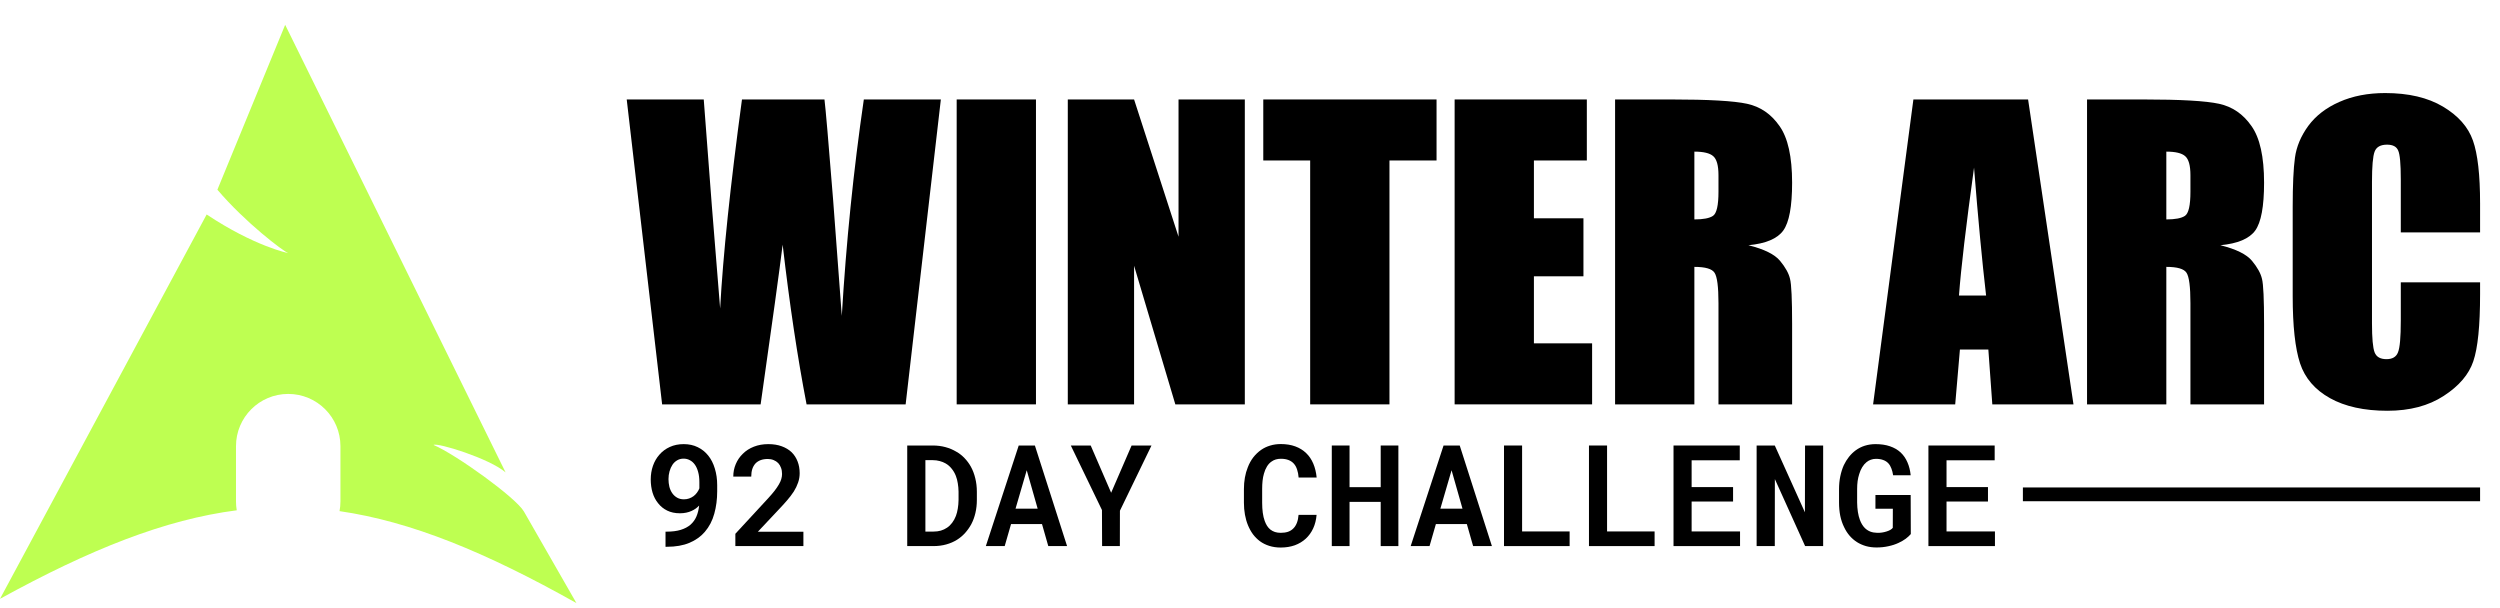
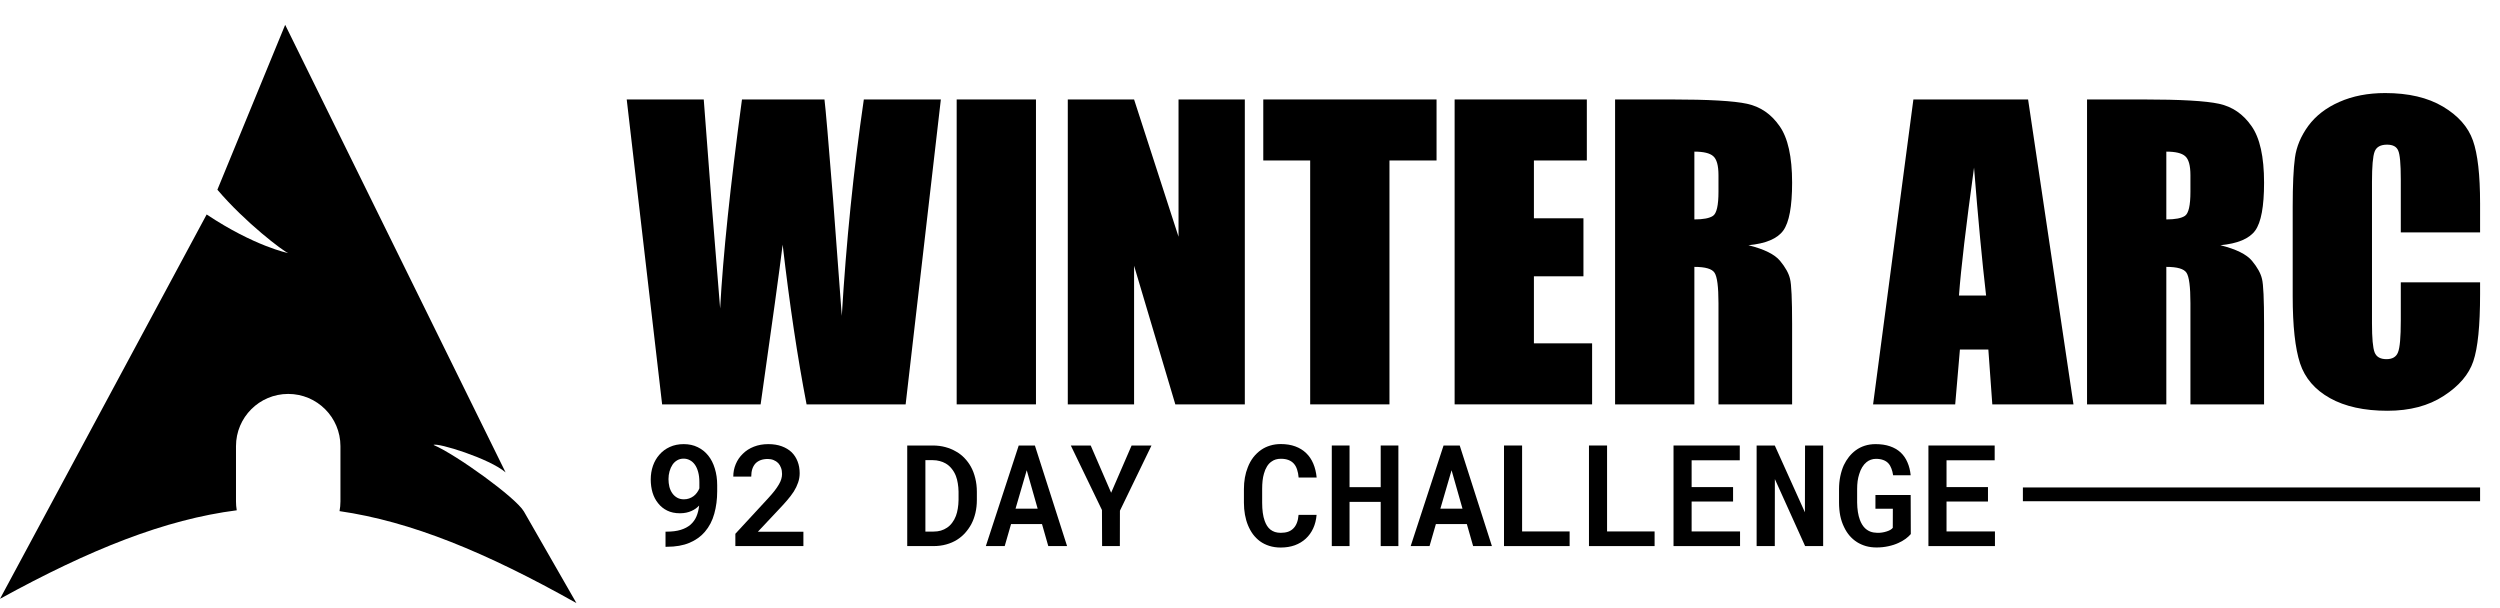
<svg xmlns="http://www.w3.org/2000/svg" width="461" height="112" viewBox="0 0 461 112" fill="none">
-   <path d="M93.233 87.115C90.298 84.548 80.606 81.564 79.946 82.049C84.12 83.826 95.157 91.782 96.611 94.322L106.295 111.212C89.566 101.81 75.794 96.163 62.61 94.252C62.719 93.674 62.778 93.078 62.778 92.468V82.27C62.778 76.951 58.466 72.64 53.148 72.64C47.829 72.64 43.517 76.952 43.517 82.27V92.468C43.517 93.023 43.566 93.567 43.656 94.097C30.458 95.796 16.701 101.244 0 110.424L38.108 39.548C46.931 45.424 53.154 46.676 53.159 46.677C52.268 46.363 45.204 41.016 40.086 34.981L52.585 4.579L93.233 87.115Z" fill="#BEFF51" />
-   <path d="M457.328 42.858H442.707V33.065C442.707 30.217 442.545 28.446 442.221 27.751C441.92 27.034 441.237 26.675 440.172 26.675C438.968 26.675 438.204 27.103 437.88 27.96C437.556 28.816 437.394 30.669 437.394 33.516V59.632C437.394 62.364 437.556 64.147 437.88 64.98C438.204 65.814 438.933 66.23 440.068 66.23C441.156 66.23 441.862 65.814 442.186 64.98C442.534 64.147 442.707 62.19 442.707 59.111V52.061H457.328V54.249C457.328 60.06 456.911 64.181 456.078 66.612C455.267 69.043 453.45 71.173 450.625 73.002C447.824 74.831 444.363 75.746 440.242 75.746C435.958 75.746 432.428 74.97 429.649 73.419C426.871 71.868 425.031 69.726 424.128 66.994C423.225 64.239 422.773 60.106 422.773 54.596V38.17C422.773 34.118 422.912 31.085 423.19 29.071C423.468 27.034 424.29 25.077 425.656 23.202C427.045 21.327 428.955 19.857 431.386 18.791C433.84 17.703 436.653 17.159 439.825 17.159C444.131 17.159 447.685 17.993 450.486 19.66C453.288 21.327 455.128 23.41 456.008 25.911C456.888 28.388 457.328 32.255 457.328 37.51V42.858Z" fill="black" />
-   <path d="M384.85 18.34H395.199C402.098 18.34 406.764 18.606 409.195 19.139C411.649 19.671 413.64 21.037 415.168 23.237C416.719 25.413 417.495 28.897 417.495 33.69C417.495 38.066 416.95 41.006 415.862 42.511C414.774 44.016 412.633 44.919 409.438 45.22C412.332 45.937 414.276 46.898 415.272 48.102C416.268 49.306 416.881 50.417 417.113 51.436C417.367 52.432 417.495 55.198 417.495 59.736V74.565H403.916V55.881C403.916 52.871 403.673 51.008 403.187 50.29C402.723 49.572 401.485 49.213 399.471 49.213V74.565H384.85V18.34ZM399.471 27.96V40.462C401.114 40.462 402.26 40.242 402.909 39.802C403.58 39.339 403.916 37.869 403.916 35.392V32.301C403.916 30.518 403.592 29.349 402.943 28.793C402.318 28.238 401.161 27.96 399.471 27.96Z" fill="black" />
-   <path d="M373.98 18.34L382.35 74.565H367.382L366.652 64.459H361.409L360.54 74.565H345.399L352.831 18.34H373.98ZM366.236 54.492C365.495 48.125 364.754 40.265 364.013 30.912C362.531 41.654 361.605 49.514 361.235 54.492H366.236Z" fill="black" />
-   <path d="M297.821 18.34H308.17C315.069 18.34 319.735 18.606 322.166 19.139C324.62 19.671 326.611 21.037 328.139 23.237C329.69 25.413 330.466 28.897 330.466 33.69C330.466 38.066 329.922 41.006 328.833 42.511C327.745 44.016 325.604 44.919 322.409 45.22C325.303 45.937 327.247 46.898 328.243 48.102C329.239 49.306 329.852 50.417 330.084 51.436C330.338 52.432 330.466 55.198 330.466 59.736V74.565H316.887V55.881C316.887 52.871 316.644 51.008 316.158 50.29C315.695 49.572 314.456 49.213 312.442 49.213V74.565H297.821V18.34ZM312.442 27.96V40.462C314.085 40.462 315.232 40.242 315.88 39.802C316.551 39.339 316.887 37.869 316.887 35.392V32.301C316.887 30.518 316.563 29.349 315.915 28.793C315.289 28.238 314.132 27.96 312.442 27.96Z" fill="black" />
-   <path d="M268.233 18.34H292.612V29.592H282.853V40.254H291.987V50.95H282.853V63.313H293.584V74.565H268.233V18.34Z" fill="black" />
-   <path d="M264.899 18.34V29.592H256.217V74.565H241.596V29.592H232.949V18.34H264.899Z" fill="black" />
-   <path d="M229.545 18.34V74.565H216.731L209.125 49.005V74.565H196.901V18.34H209.125L217.321 43.657V18.34H229.545Z" fill="black" />
+   <path d="M93.233 87.115C90.298 84.548 80.606 81.564 79.946 82.049C84.12 83.826 95.157 91.782 96.611 94.322L106.295 111.212C89.566 101.81 75.794 96.163 62.61 94.252C62.719 93.674 62.778 93.078 62.778 92.468V82.27C62.778 76.951 58.466 72.64 53.148 72.64C47.829 72.64 43.517 76.952 43.517 82.27V92.468C43.517 93.023 43.566 93.567 43.656 94.097C30.458 95.796 16.701 101.244 0 110.424L38.108 39.548C46.931 45.424 53.154 46.676 53.159 46.677C52.268 46.363 45.204 41.016 40.086 34.981L52.585 4.579L93.233 87.115Z" fill="black" />
+   <path d="M457.328 42.858H442.707V33.065C442.707 30.217 442.545 28.446 442.221 27.751C441.92 27.034 441.237 26.675 440.172 26.675C438.968 26.675 438.204 27.103 437.88 27.96C437.556 28.816 437.394 30.669 437.394 33.516V59.632C437.394 62.364 437.556 64.147 437.88 64.98C438.204 65.813 438.934 66.23 440.068 66.23C441.156 66.23 441.862 65.813 442.187 64.98C442.534 64.147 442.707 62.19 442.707 59.111V52.061H457.328V54.249C457.328 60.06 456.911 64.181 456.078 66.612C455.267 69.043 453.45 71.173 450.625 73.002C447.824 74.831 444.363 75.746 440.242 75.746C435.959 75.746 432.428 74.97 429.65 73.419C426.871 71.868 425.031 69.726 424.128 66.994C423.225 64.239 422.773 60.106 422.773 54.596V38.17C422.773 34.118 422.912 31.085 423.19 29.071C423.468 27.034 424.29 25.077 425.656 23.202C427.045 21.327 428.955 19.856 431.386 18.791C433.84 17.703 436.653 17.159 439.825 17.159C444.131 17.159 447.685 17.993 450.487 19.66C453.288 21.327 455.129 23.41 456.008 25.911C456.888 28.388 457.328 32.254 457.328 37.51V42.858Z" fill="black" />
+   <path d="M384.85 18.34H395.199C402.098 18.34 406.763 18.606 409.194 19.139C411.648 19.671 413.639 21.037 415.167 23.236C416.719 25.413 417.494 28.897 417.494 33.69C417.494 38.066 416.95 41.006 415.862 42.511C414.774 44.016 412.632 44.919 409.437 45.219C412.331 45.937 414.276 46.898 415.272 48.102C416.267 49.306 416.881 50.417 417.112 51.436C417.367 52.431 417.494 55.198 417.494 59.736V74.565H403.915V55.881C403.915 52.871 403.672 51.008 403.186 50.29C402.723 49.572 401.484 49.213 399.47 49.213V74.565H384.85V18.34ZM399.47 27.96V40.462C401.114 40.462 402.26 40.242 402.908 39.802C403.58 39.339 403.915 37.869 403.915 35.391V32.301C403.915 30.518 403.591 29.349 402.943 28.793C402.318 28.237 401.16 27.96 399.47 27.96Z" fill="black" />
+   <path d="M373.98 18.34L382.349 74.565H367.381L366.652 64.459H361.408L360.54 74.565H345.398L352.83 18.34H373.98ZM366.235 54.492C365.494 48.125 364.754 40.265 364.013 30.912C362.531 41.654 361.605 49.514 361.234 54.492H366.235Z" fill="black" />
+   <path d="M297.821 18.34H308.17C315.07 18.34 319.735 18.606 322.166 19.139C324.62 19.671 326.611 21.037 328.139 23.236C329.69 25.413 330.466 28.897 330.466 33.69C330.466 38.066 329.922 41.006 328.834 42.511C327.745 44.016 325.604 44.919 322.409 45.219C325.303 45.937 327.248 46.898 328.243 48.102C329.239 49.306 329.852 50.417 330.084 51.436C330.338 52.431 330.466 55.198 330.466 59.736V74.565H316.887V55.881C316.887 52.871 316.644 51.008 316.158 50.29C315.695 49.572 314.456 49.213 312.442 49.213V74.565H297.821V18.34ZM312.442 27.96V40.462C314.086 40.462 315.232 40.242 315.88 39.802C316.551 39.339 316.887 37.869 316.887 35.391V32.301C316.887 30.518 316.563 29.349 315.915 28.793C315.29 28.237 314.132 27.96 312.442 27.96Z" fill="black" />
+   <path d="M268.232 18.34H292.612V29.592H282.853V40.253H291.987V50.95H282.853V63.313H293.584V74.565H268.232V18.34Z" fill="black" />
+   <path d="M264.899 18.34V29.592H256.217V74.565H241.597V29.592H232.949V18.34H264.899Z" fill="black" />
+   <path d="M229.545 18.34V74.565H216.73L209.125 49.005V74.565H196.9V18.34H209.125L217.321 43.657V18.34H229.545Z" fill="black" />
  <path d="M191.032 18.34V74.565H176.411V18.34H191.032Z" fill="black" />
-   <path d="M173.494 18.34L167 74.565H148.733C147.066 65.929 145.596 56.113 144.322 45.115C143.744 49.815 142.389 59.632 140.259 74.565H122.096L115.567 18.34H129.771L131.265 37.962L132.793 56.888C133.325 47.095 134.668 34.246 136.821 18.34H152.032C152.24 19.984 152.773 26.166 153.63 36.885L155.227 58.243C156.037 44.652 157.392 31.352 159.29 18.34H173.494Z" fill="black" />
-   <path d="M366.582 92.482H358.939V97.998H367.868V100.699H355.601V82.152H367.817V84.878H358.939V89.82H366.582V92.482Z" fill="black" />
-   <path d="M352.353 98.482C352.107 98.771 351.793 99.059 351.41 99.348C351.028 99.628 350.587 99.883 350.086 100.112C349.525 100.376 348.901 100.58 348.213 100.724C347.534 100.877 346.808 100.953 346.035 100.953C345.338 100.953 344.685 100.868 344.073 100.698C343.47 100.52 342.918 100.274 342.417 99.96C341.916 99.637 341.466 99.246 341.067 98.788C340.668 98.321 340.332 97.798 340.061 97.221C339.746 96.593 339.509 95.896 339.347 95.132C339.194 94.359 339.118 93.535 339.118 92.661V90.215C339.118 89.374 339.194 88.584 339.347 87.846C339.5 87.098 339.717 86.41 339.997 85.782C340.269 85.213 340.587 84.699 340.952 84.241C341.317 83.782 341.729 83.383 342.188 83.043C342.697 82.67 343.258 82.385 343.869 82.19C344.489 81.995 345.152 81.897 345.856 81.897C346.859 81.897 347.742 82.028 348.506 82.292C349.279 82.555 349.933 82.933 350.468 83.425C351.003 83.927 351.423 84.534 351.729 85.247C352.043 85.96 352.243 86.759 352.328 87.642H349.092C349.024 87.175 348.918 86.759 348.774 86.393C348.638 86.02 348.455 85.706 348.226 85.451C347.971 85.171 347.653 84.963 347.27 84.827C346.897 84.682 346.447 84.61 345.92 84.61C345.589 84.61 345.275 84.665 344.978 84.776C344.689 84.878 344.426 85.026 344.188 85.222C343.891 85.459 343.627 85.765 343.398 86.139C343.169 86.512 342.982 86.941 342.838 87.425C342.71 87.816 342.612 88.245 342.545 88.712C342.485 89.179 342.455 89.671 342.455 90.189V92.661C342.464 93.289 342.511 93.875 342.596 94.418C342.68 94.954 342.804 95.438 342.965 95.871C343.075 96.168 343.207 96.444 343.36 96.699C343.513 96.953 343.687 97.178 343.882 97.374C344.171 97.654 344.502 97.871 344.876 98.023C345.258 98.168 345.687 98.244 346.162 98.253C346.451 98.261 346.74 98.244 347.028 98.202C347.317 98.159 347.593 98.096 347.856 98.011C348.111 97.934 348.34 97.841 348.544 97.73C348.748 97.612 348.909 97.48 349.028 97.336L349.041 93.807H345.831V91.272H352.328L352.353 98.482Z" fill="black" />
-   <path d="M336.189 100.699H332.864L327.285 88.343L327.272 100.699H323.922V82.152H327.272L332.826 94.47L332.851 82.152H336.189V100.699Z" fill="black" />
-   <path d="M319.578 92.482H311.935V97.998H320.864V100.699H308.597V82.152H320.813V84.878H311.935V89.82H319.578V92.482Z" fill="black" />
-   <path d="M296.343 97.998H305.107V100.699H293.006V82.152H296.343V97.998Z" fill="black" />
-   <path d="M280.675 97.998H289.439V100.699H277.338V82.152H280.675V97.998Z" fill="black" />
-   <path d="M270.485 96.635H264.778L263.606 100.699H260.129L266.192 82.152H269.173L275.109 100.699H271.644L270.485 96.635ZM265.606 93.794H269.682L267.67 86.712L265.606 93.794Z" fill="black" />
-   <path d="M257.861 100.699H254.601V92.546H248.856V100.699H245.582V82.152H248.856V89.833H254.601V82.152H257.861V100.699Z" fill="black" />
-   <path d="M242.779 94.941C242.703 95.858 242.495 96.686 242.155 97.425C241.815 98.164 241.361 98.796 240.792 99.323C240.223 99.849 239.548 100.257 238.767 100.546C237.986 100.826 237.119 100.966 236.168 100.966C235.404 100.966 234.699 100.864 234.054 100.66C233.408 100.456 232.831 100.168 232.321 99.794C231.846 99.437 231.421 99.013 231.047 98.52C230.682 98.019 230.377 97.467 230.13 96.864C229.884 96.27 229.697 95.62 229.57 94.915C229.442 94.21 229.379 93.472 229.379 92.699V90.177C229.379 89.446 229.438 88.746 229.557 88.075C229.676 87.396 229.854 86.763 230.092 86.177C230.355 85.489 230.695 84.873 231.111 84.33C231.536 83.786 232.024 83.324 232.576 82.941C233.069 82.602 233.616 82.343 234.219 82.164C234.822 81.978 235.476 81.884 236.181 81.884C237.183 81.884 238.075 82.028 238.856 82.317C239.637 82.606 240.304 83.018 240.856 83.553C241.408 84.079 241.845 84.725 242.168 85.489C242.491 86.253 242.699 87.111 242.792 88.062H239.467C239.425 87.51 239.332 87.022 239.187 86.597C239.051 86.164 238.852 85.799 238.588 85.502C238.325 85.205 237.994 84.98 237.595 84.827C237.204 84.674 236.733 84.597 236.181 84.597C235.85 84.597 235.54 84.64 235.251 84.725C234.971 84.81 234.72 84.933 234.499 85.094C234.16 85.315 233.871 85.621 233.633 86.011C233.396 86.394 233.209 86.835 233.073 87.336C232.954 87.735 232.869 88.173 232.818 88.648C232.767 89.124 232.742 89.625 232.742 90.151V92.699C232.742 93.378 232.78 93.998 232.856 94.559C232.933 95.119 233.052 95.62 233.213 96.062C233.332 96.393 233.476 96.695 233.646 96.966C233.824 97.238 234.028 97.467 234.257 97.654C234.512 97.849 234.792 97.998 235.098 98.1C235.412 98.202 235.769 98.253 236.168 98.253C236.669 98.253 237.115 98.189 237.506 98.062C237.896 97.926 238.228 97.718 238.499 97.438C238.771 97.166 238.988 96.822 239.149 96.406C239.31 95.99 239.412 95.501 239.455 94.941H242.779Z" fill="black" />
-   <path d="M204.896 90.865L208.666 82.152H212.335L206.514 94.177L206.501 100.699H203.227L203.202 94.049L197.457 82.152H201.125L204.896 90.865Z" fill="black" />
-   <path d="M192.145 96.635H186.438L185.266 100.699H181.789L187.852 82.152H190.833L196.769 100.699H193.304L192.145 96.635ZM187.266 93.794H191.343L189.33 86.712L187.266 93.794Z" fill="black" />
-   <path d="M167.293 100.699V82.152H171.993C172.825 82.152 173.602 82.249 174.324 82.445C175.046 82.64 175.709 82.916 176.311 83.273C176.889 83.595 177.403 83.995 177.853 84.47C178.311 84.946 178.702 85.472 179.025 86.05C179.381 86.695 179.653 87.408 179.84 88.19C180.035 88.971 180.133 89.803 180.133 90.686V92.189C180.133 93.03 180.044 93.833 179.865 94.597C179.687 95.353 179.432 96.045 179.101 96.673C178.778 97.259 178.396 97.799 177.955 98.291C177.513 98.775 177.029 99.183 176.503 99.514C175.9 99.896 175.229 100.189 174.49 100.393C173.76 100.597 172.974 100.699 172.133 100.699H167.293ZM170.643 84.852V98.023H172.133C172.626 98.023 173.08 97.964 173.496 97.845C173.912 97.718 174.29 97.54 174.63 97.31C174.987 97.072 175.301 96.771 175.573 96.406C175.853 96.041 176.086 95.616 176.273 95.132C176.426 94.724 176.541 94.274 176.617 93.782C176.702 93.289 176.749 92.758 176.757 92.189V90.661C176.749 90.117 176.702 89.604 176.617 89.12C176.541 88.627 176.422 88.173 176.26 87.757C176.065 87.255 175.806 86.81 175.483 86.419C175.169 86.02 174.796 85.697 174.362 85.451C174.04 85.264 173.679 85.12 173.28 85.018C172.889 84.907 172.46 84.852 171.993 84.852H170.643Z" fill="black" />
-   <path d="M148.147 100.698H135.6V98.431L141.612 91.922C142.096 91.395 142.504 90.92 142.835 90.495C143.166 90.062 143.434 89.667 143.638 89.311C143.841 88.962 143.986 88.635 144.071 88.33C144.164 88.015 144.211 87.71 144.211 87.412C144.211 86.979 144.147 86.597 144.02 86.266C143.901 85.926 143.727 85.633 143.497 85.387C143.26 85.149 142.979 84.967 142.657 84.839C142.334 84.704 141.977 84.636 141.587 84.636C141.077 84.636 140.631 84.708 140.249 84.852C139.876 84.996 139.561 85.2 139.307 85.464C139.052 85.744 138.856 86.088 138.721 86.495C138.593 86.903 138.53 87.366 138.53 87.884H135.218C135.218 87.069 135.37 86.3 135.676 85.578C135.982 84.848 136.419 84.211 136.988 83.668C137.54 83.115 138.215 82.682 139.014 82.368C139.812 82.054 140.699 81.897 141.676 81.897C142.602 81.897 143.425 82.028 144.147 82.292C144.869 82.555 145.476 82.92 145.969 83.387C146.453 83.863 146.822 84.432 147.077 85.094C147.332 85.748 147.459 86.47 147.459 87.26C147.459 87.863 147.361 88.44 147.166 88.992C146.979 89.544 146.716 90.092 146.376 90.635C146.028 91.17 145.612 91.718 145.128 92.278C144.652 92.831 144.13 93.404 143.561 93.998L139.752 98.049H148.147V100.698Z" fill="black" />
-   <path d="M122.964 98.036C123.957 98.036 124.811 97.926 125.524 97.705C126.246 97.484 126.849 97.166 127.333 96.75C127.817 96.317 128.182 95.807 128.429 95.221C128.675 94.635 128.836 93.994 128.913 93.298V93.234C128.726 93.429 128.518 93.612 128.288 93.782C128.059 93.943 127.804 94.087 127.524 94.215C127.235 94.351 126.909 94.457 126.543 94.533C126.187 94.61 125.796 94.648 125.371 94.648C124.48 94.648 123.698 94.482 123.028 94.151C122.357 93.82 121.8 93.37 121.359 92.801C120.9 92.24 120.556 91.582 120.327 90.826C120.106 90.07 119.996 89.268 119.996 88.419C119.996 87.527 120.132 86.686 120.404 85.897C120.684 85.098 121.087 84.406 121.614 83.82C122.132 83.226 122.764 82.759 123.512 82.419C124.267 82.071 125.121 81.897 126.072 81.897C127.04 81.897 127.902 82.084 128.658 82.457C129.414 82.823 130.055 83.332 130.581 83.986C131.125 84.657 131.537 85.463 131.817 86.406C132.106 87.349 132.25 88.364 132.25 89.451V90.597C132.25 92.066 132.072 93.442 131.715 94.724C131.367 96.007 130.785 97.123 129.97 98.074C129.24 98.932 128.293 99.607 127.129 100.1C125.974 100.584 124.59 100.826 122.977 100.826H122.722V98.036H122.964ZM126.11 92.075C126.45 92.075 126.768 92.024 127.066 91.922C127.363 91.82 127.639 91.676 127.894 91.489C128.131 91.31 128.339 91.098 128.518 90.852C128.705 90.606 128.853 90.338 128.964 90.049V88.89C128.964 88.177 128.887 87.553 128.734 87.018C128.59 86.483 128.386 86.032 128.123 85.667C127.86 85.302 127.55 85.031 127.193 84.852C126.845 84.665 126.467 84.572 126.059 84.572C125.618 84.572 125.223 84.674 124.875 84.878C124.526 85.081 124.238 85.353 124.008 85.693C123.771 86.049 123.588 86.457 123.461 86.916C123.333 87.366 123.27 87.846 123.27 88.355C123.27 88.839 123.325 89.311 123.435 89.769C123.554 90.219 123.732 90.614 123.97 90.954C124.208 91.293 124.505 91.565 124.862 91.769C125.219 91.973 125.635 92.075 126.11 92.075Z" fill="black" />
+   <path d="M173.494 18.34L167 74.565H148.733C147.066 65.929 145.596 56.113 144.322 45.115C143.744 49.815 142.389 59.632 140.259 74.565H122.096L115.567 18.34H129.771L131.265 37.961L132.793 56.888C133.325 47.095 134.668 34.245 136.821 18.34H152.032C152.24 19.984 152.773 26.165 153.63 36.885L155.227 58.243C156.037 44.652 157.392 31.351 159.29 18.34H173.494Z" fill="black" />
+   <path d="M366.582 92.482H358.939V97.998H367.868V100.698H355.602V82.151H367.818V84.877H358.939V89.82H366.582V92.482Z" fill="black" />
+   <path d="M352.353 98.482C352.107 98.77 351.793 99.059 351.411 99.348C351.028 99.628 350.587 99.883 350.086 100.112C349.525 100.375 348.901 100.579 348.213 100.724C347.534 100.876 346.808 100.953 346.035 100.953C345.339 100.953 344.685 100.868 344.073 100.698C343.47 100.52 342.918 100.273 342.417 99.959C341.916 99.637 341.466 99.246 341.067 98.787C340.668 98.32 340.333 97.798 340.061 97.221C339.747 96.592 339.509 95.896 339.347 95.132C339.195 94.359 339.118 93.535 339.118 92.66V90.215C339.118 89.374 339.195 88.584 339.347 87.845C339.5 87.098 339.717 86.41 339.997 85.782C340.269 85.213 340.587 84.699 340.952 84.24C341.318 83.782 341.73 83.383 342.188 83.043C342.698 82.669 343.258 82.385 343.87 82.189C344.489 81.994 345.152 81.897 345.857 81.897C346.859 81.897 347.742 82.028 348.506 82.291C349.279 82.555 349.933 82.933 350.468 83.425C351.003 83.926 351.423 84.533 351.729 85.247C352.043 85.96 352.243 86.758 352.328 87.641H349.092C349.024 87.174 348.918 86.758 348.774 86.393C348.638 86.019 348.455 85.705 348.226 85.45C347.971 85.17 347.653 84.962 347.271 84.826C346.897 84.682 346.447 84.61 345.92 84.61C345.589 84.61 345.275 84.665 344.978 84.775C344.689 84.877 344.426 85.026 344.188 85.221C343.891 85.459 343.627 85.765 343.398 86.138C343.169 86.512 342.982 86.941 342.838 87.425C342.71 87.816 342.613 88.244 342.545 88.711C342.485 89.178 342.456 89.671 342.456 90.189V92.66C342.464 93.289 342.511 93.875 342.596 94.418C342.681 94.953 342.804 95.437 342.965 95.87C343.076 96.168 343.207 96.444 343.36 96.698C343.513 96.953 343.687 97.178 343.882 97.373C344.171 97.654 344.502 97.87 344.876 98.023C345.258 98.167 345.687 98.244 346.162 98.252C346.451 98.261 346.74 98.244 347.029 98.201C347.317 98.159 347.593 98.095 347.857 98.01C348.111 97.934 348.341 97.841 348.544 97.73C348.748 97.611 348.91 97.48 349.028 97.335L349.041 93.807H345.831V91.272H352.328L352.353 98.482Z" fill="black" />
+   <path d="M336.189 100.698H332.864L327.285 88.342L327.272 100.698H323.922V82.151H327.272L332.826 94.469L332.851 82.151H336.189V100.698Z" fill="black" />
+   <path d="M319.578 92.482H311.935V97.998H320.865V100.698H308.598V82.151H320.814V84.877H311.935V89.82H319.578V92.482Z" fill="black" />
+   <path d="M296.343 97.998H305.107V100.698H293.006V82.151H296.343V97.998Z" fill="black" />
+   <path d="M280.675 97.998H289.439V100.698H277.338V82.151H280.675V97.998Z" fill="black" />
+   <path d="M270.485 96.635H264.778L263.606 100.698H260.129L266.192 82.151H269.173L275.109 100.698H271.644L270.485 96.635ZM265.606 93.794H269.683L267.67 86.712L265.606 93.794Z" fill="black" />
+   <path d="M257.862 100.698H254.601V92.546H248.856V100.698H245.582V82.151H248.856V89.832H254.601V82.151H257.862V100.698Z" fill="black" />
+   <path d="M242.78 94.941C242.703 95.858 242.495 96.686 242.155 97.424C241.816 98.163 241.361 98.796 240.792 99.322C240.223 99.849 239.548 100.257 238.767 100.545C237.986 100.826 237.119 100.966 236.168 100.966C235.404 100.966 234.699 100.864 234.054 100.66C233.408 100.456 232.831 100.167 232.321 99.794C231.846 99.437 231.421 99.012 231.048 98.52C230.682 98.019 230.377 97.467 230.13 96.864C229.884 96.269 229.697 95.62 229.57 94.915C229.443 94.21 229.379 93.471 229.379 92.698V90.176C229.379 89.446 229.438 88.745 229.557 88.075C229.676 87.395 229.854 86.763 230.092 86.177C230.356 85.489 230.695 84.873 231.111 84.329C231.536 83.786 232.024 83.323 232.576 82.941C233.069 82.601 233.616 82.342 234.219 82.164C234.822 81.977 235.476 81.884 236.181 81.884C237.183 81.884 238.075 82.028 238.856 82.317C239.637 82.606 240.304 83.017 240.856 83.552C241.408 84.079 241.845 84.724 242.168 85.489C242.491 86.253 242.699 87.111 242.792 88.062H239.468C239.425 87.51 239.332 87.022 239.187 86.597C239.051 86.164 238.852 85.799 238.589 85.501C238.325 85.204 237.994 84.979 237.595 84.826C237.204 84.674 236.733 84.597 236.181 84.597C235.85 84.597 235.54 84.639 235.251 84.724C234.971 84.809 234.72 84.933 234.5 85.094C234.16 85.315 233.871 85.62 233.633 86.011C233.396 86.393 233.209 86.835 233.073 87.336C232.954 87.735 232.869 88.172 232.818 88.648C232.767 89.123 232.742 89.624 232.742 90.151V92.698C232.742 93.378 232.78 93.998 232.856 94.558C232.933 95.119 233.052 95.62 233.213 96.061C233.332 96.393 233.476 96.694 233.646 96.966C233.825 97.238 234.028 97.467 234.258 97.654C234.512 97.849 234.793 97.998 235.098 98.1C235.413 98.201 235.769 98.252 236.168 98.252C236.669 98.252 237.115 98.189 237.506 98.061C237.897 97.925 238.228 97.717 238.499 97.437C238.771 97.165 238.988 96.822 239.149 96.405C239.31 95.989 239.412 95.501 239.455 94.941H242.78Z" fill="black" />
+   <path d="M204.896 90.864L208.667 82.151H212.335L206.514 94.176L206.501 100.698H203.227L203.202 94.049L197.457 82.151H201.126L204.896 90.864Z" fill="black" />
+   <path d="M192.145 96.635H186.439L185.267 100.698H181.789L187.852 82.151H190.833L196.769 100.698H193.304L192.145 96.635ZM187.266 93.794H191.343L189.33 86.712L187.266 93.794Z" fill="black" />
+   <path d="M167.293 100.698V82.151H171.993C172.826 82.151 173.603 82.249 174.324 82.444C175.046 82.64 175.709 82.916 176.312 83.272C176.889 83.595 177.403 83.994 177.853 84.47C178.312 84.945 178.702 85.472 179.025 86.049C179.382 86.695 179.653 87.408 179.84 88.189C180.035 88.971 180.133 89.803 180.133 90.686V92.189C180.133 93.03 180.044 93.832 179.866 94.597C179.687 95.352 179.432 96.044 179.101 96.673C178.779 97.259 178.396 97.798 177.955 98.291C177.513 98.775 177.029 99.182 176.503 99.514C175.9 99.896 175.229 100.189 174.49 100.392C173.76 100.596 172.974 100.698 172.133 100.698H167.293ZM170.643 84.852V98.023H172.133C172.626 98.023 173.08 97.964 173.496 97.845C173.913 97.718 174.29 97.539 174.63 97.31C174.987 97.072 175.301 96.771 175.573 96.405C175.853 96.04 176.087 95.616 176.273 95.132C176.426 94.724 176.541 94.274 176.617 93.781C176.702 93.289 176.749 92.758 176.757 92.189V90.66C176.749 90.117 176.702 89.603 176.617 89.119C176.541 88.627 176.422 88.172 176.261 87.756C176.065 87.255 175.806 86.809 175.484 86.419C175.169 86.019 174.796 85.697 174.363 85.451C174.04 85.264 173.679 85.119 173.28 85.017C172.889 84.907 172.46 84.852 171.993 84.852H170.643Z" fill="black" />
+   <path d="M148.147 100.698H135.6V98.431L141.612 91.921C142.096 91.395 142.504 90.919 142.835 90.495C143.166 90.062 143.434 89.667 143.638 89.31C143.842 88.962 143.986 88.635 144.071 88.329C144.164 88.015 144.211 87.709 144.211 87.412C144.211 86.979 144.147 86.597 144.02 86.266C143.901 85.926 143.727 85.633 143.498 85.387C143.26 85.149 142.98 84.966 142.657 84.839C142.334 84.703 141.978 84.635 141.587 84.635C141.077 84.635 140.632 84.707 140.249 84.852C139.876 84.996 139.562 85.2 139.307 85.463C139.052 85.743 138.857 86.087 138.721 86.495C138.593 86.903 138.53 87.365 138.53 87.883H135.218C135.218 87.068 135.371 86.3 135.676 85.578C135.982 84.847 136.419 84.211 136.988 83.667C137.54 83.115 138.216 82.682 139.014 82.368C139.812 82.054 140.699 81.897 141.676 81.897C142.602 81.897 143.425 82.028 144.147 82.291C144.869 82.555 145.476 82.92 145.969 83.387C146.453 83.862 146.822 84.431 147.077 85.094C147.332 85.748 147.459 86.469 147.459 87.259C147.459 87.862 147.362 88.44 147.166 88.992C146.979 89.544 146.716 90.091 146.376 90.635C146.028 91.17 145.612 91.718 145.128 92.278C144.653 92.83 144.13 93.403 143.561 93.998L139.753 98.049H148.147V100.698Z" fill="black" />
+   <path d="M122.964 98.036C123.958 98.036 124.811 97.925 125.524 97.705C126.246 97.484 126.849 97.165 127.333 96.749C127.817 96.316 128.183 95.807 128.429 95.221C128.675 94.635 128.836 93.993 128.913 93.297V93.234C128.726 93.429 128.518 93.611 128.289 93.781C128.059 93.943 127.805 94.087 127.524 94.214C127.236 94.35 126.909 94.456 126.544 94.533C126.187 94.609 125.796 94.647 125.372 94.647C124.48 94.647 123.699 94.482 123.028 94.151C122.357 93.82 121.801 93.369 121.359 92.8C120.901 92.24 120.557 91.582 120.327 90.826C120.106 90.07 119.996 89.268 119.996 88.418C119.996 87.527 120.132 86.686 120.404 85.896C120.684 85.098 121.087 84.406 121.614 83.82C122.132 83.225 122.765 82.758 123.512 82.419C124.268 82.071 125.121 81.897 126.072 81.897C127.04 81.897 127.902 82.083 128.658 82.457C129.414 82.822 130.055 83.332 130.582 83.986C131.125 84.656 131.537 85.463 131.817 86.406C132.106 87.348 132.25 88.363 132.25 89.45V90.597C132.25 92.066 132.072 93.442 131.715 94.724C131.367 96.006 130.785 97.123 129.97 98.074C129.24 98.932 128.293 99.607 127.129 100.099C125.975 100.583 124.59 100.825 122.977 100.825H122.722V98.036H122.964ZM126.11 92.074C126.45 92.074 126.769 92.023 127.066 91.921C127.363 91.82 127.639 91.675 127.894 91.488C128.132 91.31 128.34 91.098 128.518 90.851C128.705 90.605 128.853 90.338 128.964 90.049V88.89C128.964 88.176 128.887 87.552 128.735 87.017C128.59 86.482 128.386 86.032 128.123 85.667C127.86 85.302 127.55 85.03 127.193 84.852C126.845 84.665 126.467 84.572 126.059 84.572C125.618 84.572 125.223 84.673 124.875 84.877C124.527 85.081 124.238 85.353 124.009 85.692C123.771 86.049 123.588 86.457 123.461 86.915C123.334 87.365 123.27 87.845 123.27 88.355C123.27 88.839 123.325 89.31 123.435 89.769C123.554 90.219 123.733 90.614 123.97 90.953C124.208 91.293 124.505 91.565 124.862 91.769C125.219 91.972 125.635 92.074 126.11 92.074Z" fill="black" />
  <rect x="373.021" y="89.888" width="84.307" height="2.539" fill="black" />
</svg>
